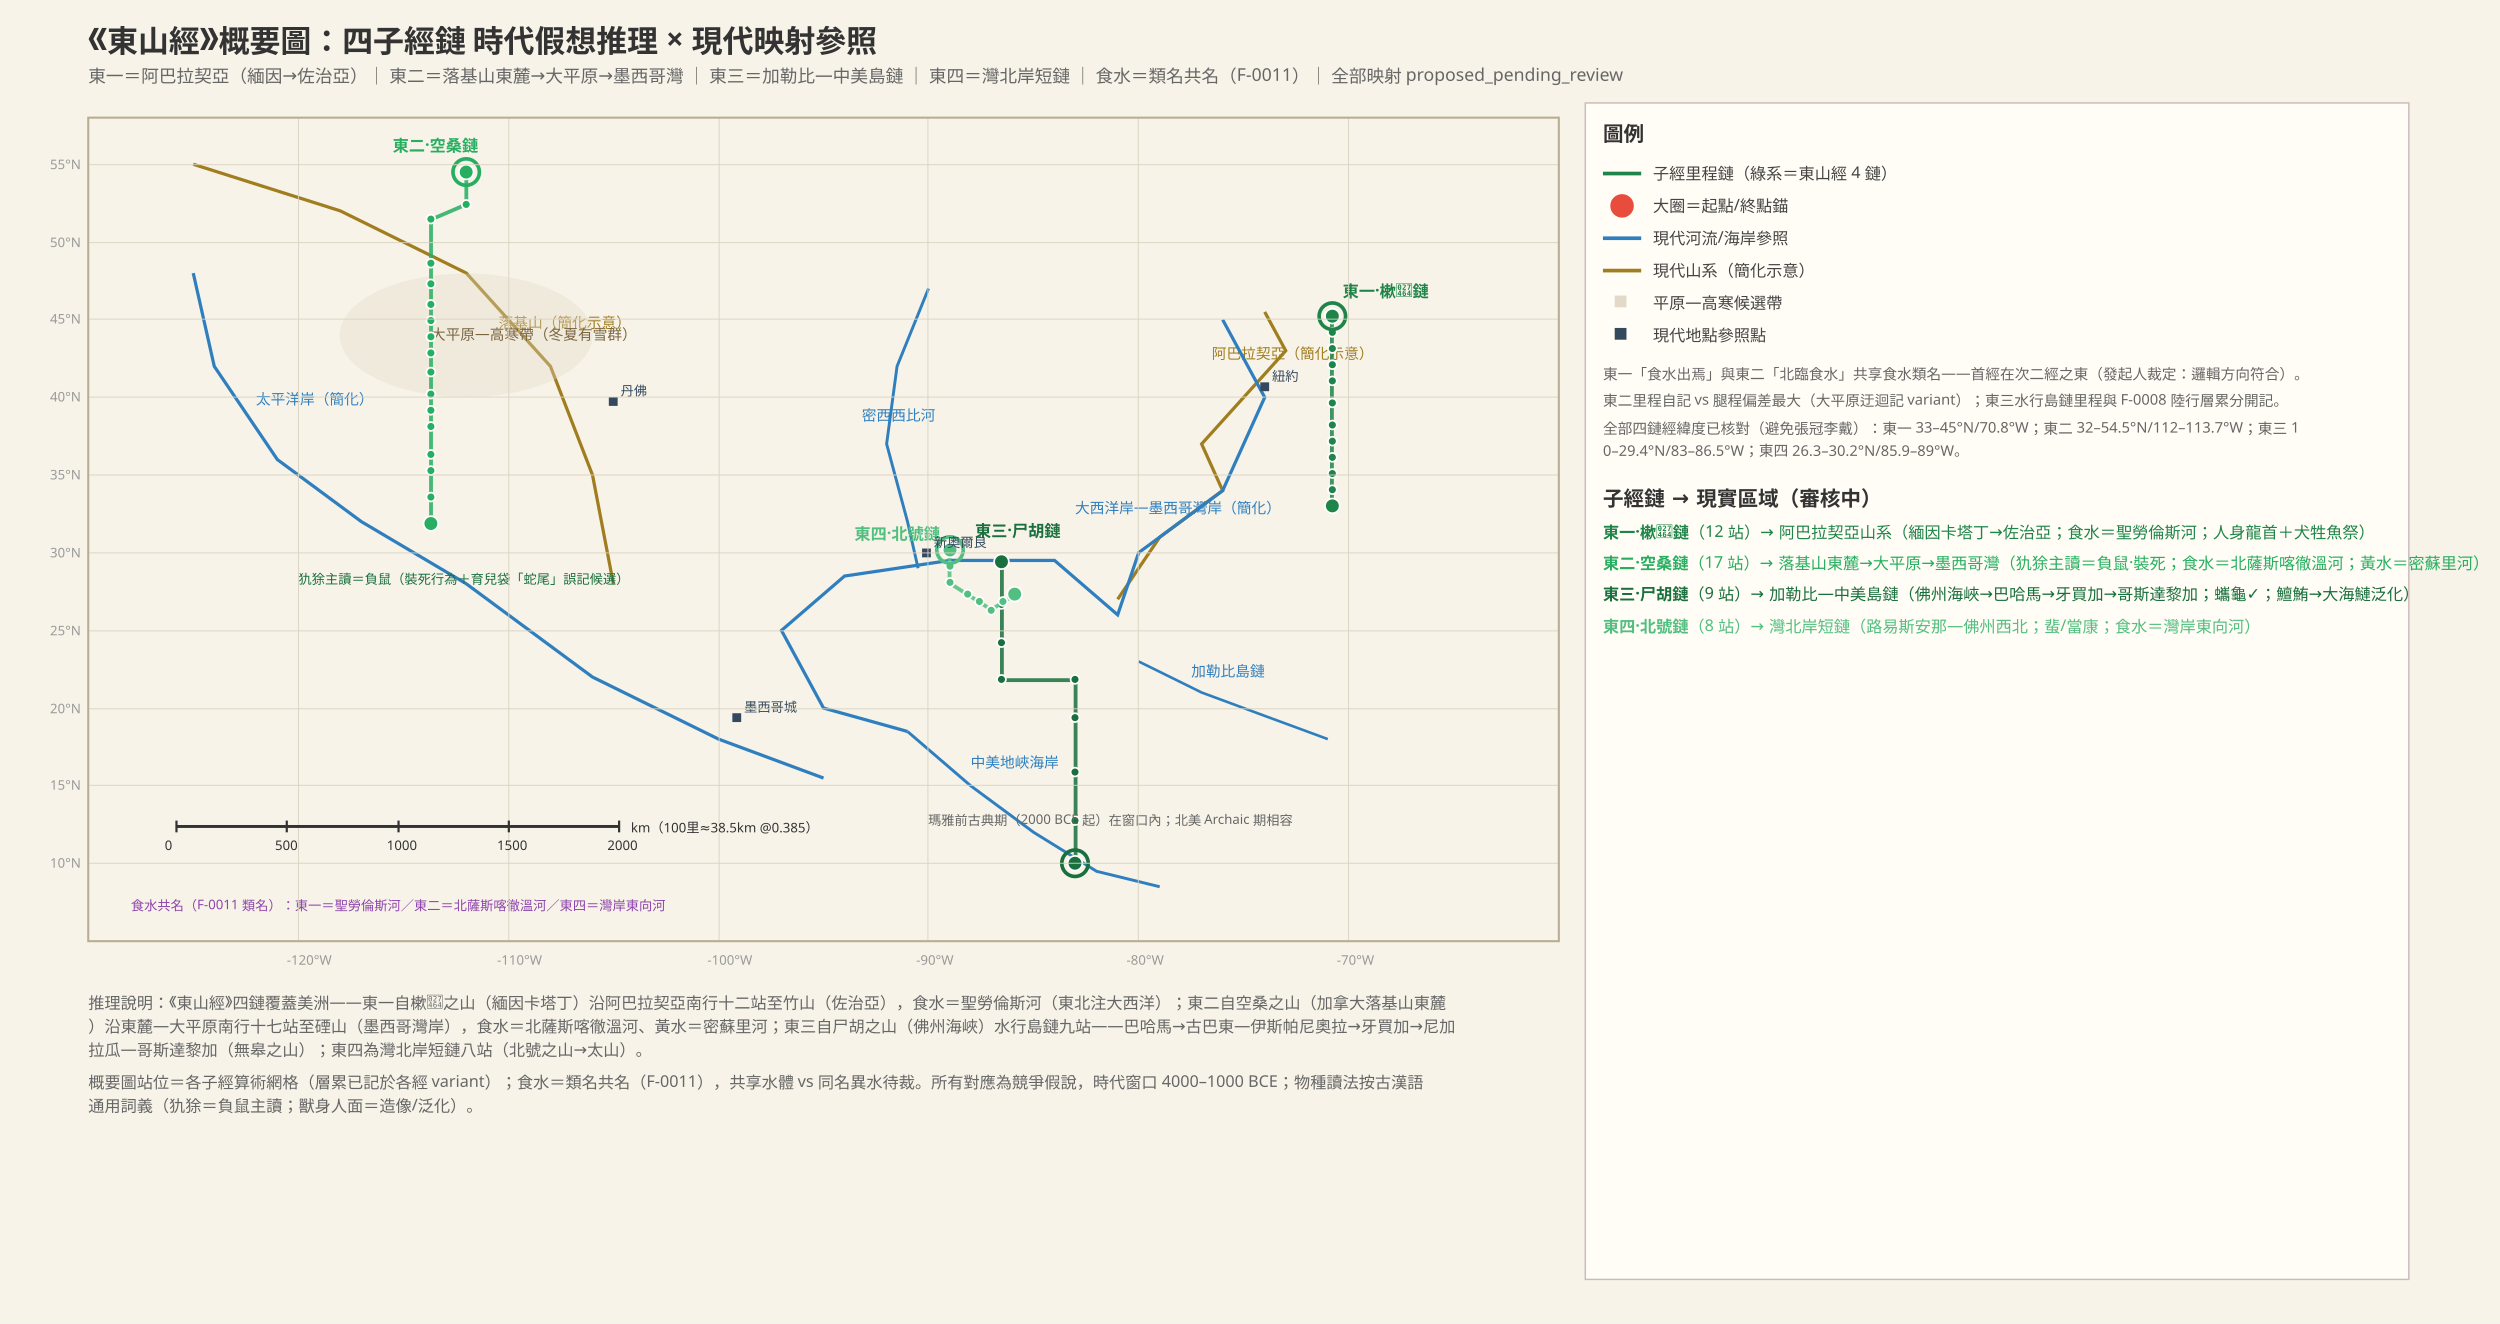
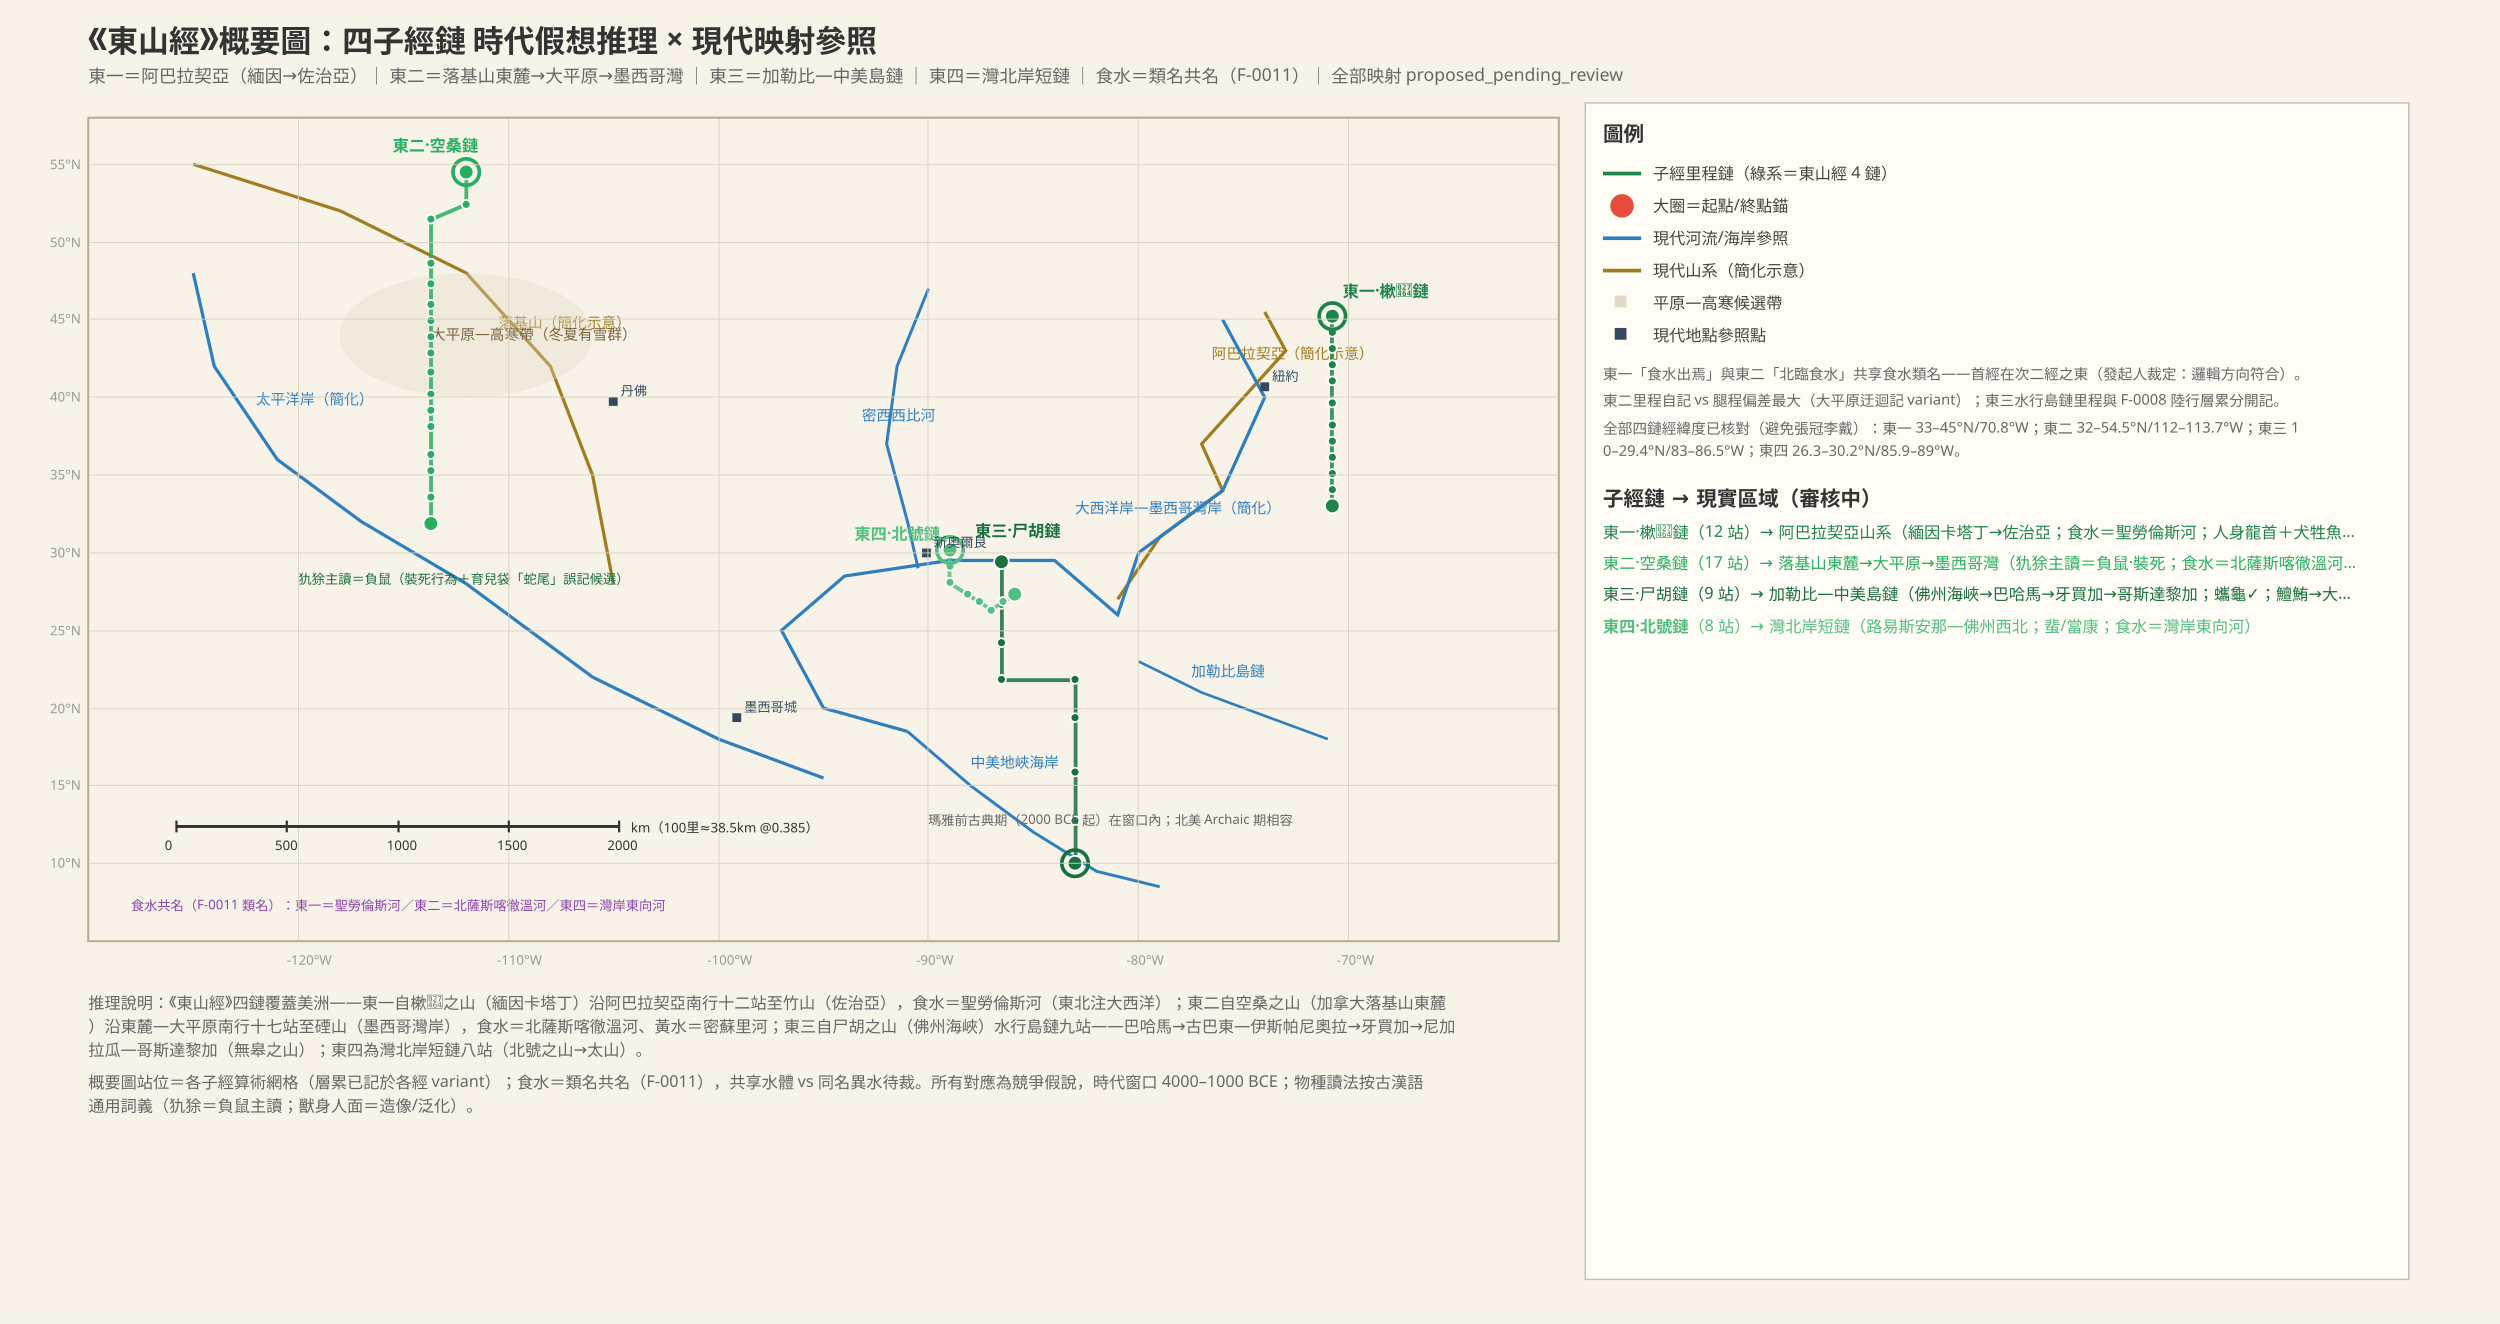
<svg xmlns="http://www.w3.org/2000/svg" width="1700" height="900" font-family="PingFang SC, Hiragino Sans GB, Microsoft YaHei, sans-serif">
  <rect width="1700" height="900" fill="#f7f3e8" />
  <clipPath id="mapclip">
    <rect x="60" y="80" width="1000" height="560" />
  </clipPath>
  <defs>
    <clipPath id="mapclip">
      <rect x="60" y="80" width="1000" height="560" />
    </clipPath>
    <pattern id="sand" width="8" height="8" patternUnits="userSpaceOnUse">
      <rect width="8" height="8" fill="#efe3c0" />
      <circle cx="2" cy="2" r="0.8" fill="#d6b96a" />
      <circle cx="6" cy="6" r="0.8" fill="#d6b96a" />
    </pattern>
  </defs>
  <text x="60" y="34" font-size="21" font-weight="bold" fill="#333">《東山經》概要圖：四子經鏈 時代假想推理 × 現代映射參照</text>
  <text x="60" y="56" font-size="12" fill="#666">東一＝阿巴拉契亞（緬因→佐治亞）｜ 東二＝落基山東麓→大平原→墨西哥灣 ｜ 東三＝加勒比—中美島鏈 ｜ 東四＝灣北岸短鏈 ｜ 食水＝類名共名（F-0011）｜ 全部映射 proposed_pending_review</text>
  <g clip-path="url(#mapclip)">
    <polyline points="131.4,185.7 145.7,249.1 188.6,312.5 245.7,354.7 317.1,397.0 402.9,460.4 488.6,502.6 560.0,529.1" fill="none" stroke="#2f7fbf" stroke-width="2.2" />
    <text x="174" y="275" font-size="10" fill="#2f7fbf">太平洋岸（簡化）</text>
    <polyline points="131.4,111.7 231.4,143.4 317.1,185.7 374.3,249.1 402.9,323.0 417.1,397.0" fill="none" stroke="#a07d1e" stroke-width="2.2" />
    <text x="339" y="223" font-size="10" fill="#a07d1e">落基山（簡化示意）</text>
    <polyline points="860.0,212.1 874.3,238.5 845.7,270.2 817.1,301.9 831.4,333.6 788.6,365.3 760.0,407.5" fill="none" stroke="#a07d1e" stroke-width="2.2" />
    <text x="824" y="244" font-size="10" fill="#a07d1e">阿巴拉契亞（簡化示意）</text>
    <polyline points="831.4,217.4 860.0,270.2 831.4,333.6 774.3,375.8 760.0,418.1 717.1,381.1 645.7,381.1 574.3,391.7 531.4,428.7 560.0,481.5 617.1,497.4" fill="none" stroke="#2f7fbf" stroke-width="2.2" />
    <text x="731" y="349" font-size="10" fill="#2f7fbf">大西洋岸—墨西哥灣岸（簡化）</text>
    <polyline points="617.1,497.4 660.0,534.3 702.9,566.0 745.7,592.5 788.6,603.0" fill="none" stroke="#2f7fbf" stroke-width="2" />
    <text x="660" y="522" font-size="10" fill="#2f7fbf">中美地峽海岸</text>
    <polyline points="774.3,449.8 817.1,470.9 860.0,486.8 902.9,502.6" fill="none" stroke="#2f7fbf" stroke-width="1.8" />
    <text x="810" y="460" font-size="10" fill="#2f7fbf">加勒比島鏈</text>
    <polyline points="631.4,196.2 610.0,249.1 602.9,301.9 617.1,354.7 624.3,386.4" fill="none" stroke="#2f7fbf" stroke-width="2" />
    <text x="586" y="286" font-size="10" fill="#2f7fbf">密西西比河</text>
    <ellipse cx="317" cy="228" rx="86" ry="42" fill="#e2d9c8" opacity="0.35" />
    <text x="293" y="231" font-size="10" fill="#7a6540">大平原—高寒帶（冬夏有雪群）</text>
    <polyline points="905.7,215.2 905.7,226.2 905.7,237.2 905.7,248.2 905.7,259.3 905.7,273.9 905.7,288.6 905.7,299.6 905.7,310.7 905.7,321.6 905.7,332.6 905.7,343.6" fill="none" stroke="#1e8449" stroke-width="2.6" opacity="0.85" />
    <circle cx="906" cy="215" r="5" fill="#1e8449" stroke="#fff" stroke-width="1.2" />
    <circle cx="906" cy="226" r="3" fill="#1e8449" stroke="#fff" stroke-width="1.2" />
    <circle cx="906" cy="237" r="3" fill="#1e8449" stroke="#fff" stroke-width="1.2" />
    <circle cx="906" cy="248" r="3" fill="#1e8449" stroke="#fff" stroke-width="1.2" />
    <circle cx="906" cy="259" r="3" fill="#1e8449" stroke="#fff" stroke-width="1.2" />
    <circle cx="906" cy="274" r="3" fill="#1e8449" stroke="#fff" stroke-width="1.2" />
    <circle cx="906" cy="289" r="3" fill="#1e8449" stroke="#fff" stroke-width="1.2" />
    <circle cx="906" cy="300" r="3" fill="#1e8449" stroke="#fff" stroke-width="1.2" />
    <circle cx="906" cy="311" r="3" fill="#1e8449" stroke="#fff" stroke-width="1.2" />
    <circle cx="906" cy="322" r="3" fill="#1e8449" stroke="#fff" stroke-width="1.2" />
    <circle cx="906" cy="333" r="3" fill="#1e8449" stroke="#fff" stroke-width="1.2" />
    <circle cx="906" cy="344" r="5" fill="#1e8449" stroke="#fff" stroke-width="1.2" />
    <circle cx="906" cy="215" r="9" fill="none" stroke="#1e8449" stroke-width="2.5" />
    <text x="913" y="202" font-size="11" font-weight="bold" fill="#1e8449">東一·樕𧑤鏈</text>
    <polyline points="317.1,117.0 317.1,139.0 293.1,149.3 293.1,178.7 293.1,192.6 293.1,206.6 293.1,217.6 293.1,228.6 293.1,239.5 293.1,253.5 293.1,268.2 293.1,279.2 293.1,290.3 293.1,308.5 293.1,319.5 293.1,337.9 293.1,356.2" fill="none" stroke="#27ae60" stroke-width="2.6" opacity="0.85" />
    <circle cx="317" cy="117" r="5" fill="#27ae60" stroke="#fff" stroke-width="1.2" />
    <circle cx="317" cy="139" r="3" fill="#27ae60" stroke="#fff" stroke-width="1.2" />
    <circle cx="293" cy="149" r="3" fill="#27ae60" stroke="#fff" stroke-width="1.2" />
    <circle cx="293" cy="179" r="3" fill="#27ae60" stroke="#fff" stroke-width="1.2" />
    <circle cx="293" cy="193" r="3" fill="#27ae60" stroke="#fff" stroke-width="1.2" />
    <circle cx="293" cy="207" r="3" fill="#27ae60" stroke="#fff" stroke-width="1.2" />
    <circle cx="293" cy="218" r="3" fill="#27ae60" stroke="#fff" stroke-width="1.2" />
    <circle cx="293" cy="229" r="3" fill="#27ae60" stroke="#fff" stroke-width="1.2" />
    <circle cx="293" cy="240" r="3" fill="#27ae60" stroke="#fff" stroke-width="1.2" />
    <circle cx="293" cy="253" r="3" fill="#27ae60" stroke="#fff" stroke-width="1.2" />
    <circle cx="293" cy="268" r="3" fill="#27ae60" stroke="#fff" stroke-width="1.2" />
    <circle cx="293" cy="279" r="3" fill="#27ae60" stroke="#fff" stroke-width="1.2" />
    <circle cx="293" cy="290" r="3" fill="#27ae60" stroke="#fff" stroke-width="1.2" />
    <circle cx="293" cy="309" r="3" fill="#27ae60" stroke="#fff" stroke-width="1.2" />
    <circle cx="293" cy="320" r="3" fill="#27ae60" stroke="#fff" stroke-width="1.2" />
    <circle cx="293" cy="338" r="3" fill="#27ae60" stroke="#fff" stroke-width="1.2" />
    <circle cx="293" cy="356" r="5" fill="#27ae60" stroke="#fff" stroke-width="1.2" />
    <circle cx="317" cy="117" r="9" fill="none" stroke="#27ae60" stroke-width="2.5" />
    <text x="267" y="103" font-size="11" font-weight="bold" fill="#27ae60">東二·空桑鏈</text>
    <polyline points="681.3,381.8 681.3,411.1 681.3,436.8 681.3,462.5 731.4,462.5 731.4,488.2 731.4,524.8 731.4,557.8 731.4,587.2" fill="none" stroke="#196f3d" stroke-width="2.6" opacity="0.85" />
    <circle cx="681" cy="382" r="5" fill="#196f3d" stroke="#fff" stroke-width="1.2" />
    <circle cx="681" cy="411" r="3" fill="#196f3d" stroke="#fff" stroke-width="1.2" />
    <circle cx="681" cy="437" r="3" fill="#196f3d" stroke="#fff" stroke-width="1.2" />
    <circle cx="681" cy="462" r="3" fill="#196f3d" stroke="#fff" stroke-width="1.2" />
    <circle cx="731" cy="462" r="3" fill="#196f3d" stroke="#fff" stroke-width="1.2" />
    <circle cx="731" cy="488" r="3" fill="#196f3d" stroke="#fff" stroke-width="1.2" />
    <circle cx="731" cy="525" r="3" fill="#196f3d" stroke="#fff" stroke-width="1.2" />
    <circle cx="731" cy="558" r="3" fill="#196f3d" stroke="#fff" stroke-width="1.2" />
    <circle cx="731" cy="587" r="5" fill="#196f3d" stroke="#fff" stroke-width="1.2" />
    <circle cx="731" cy="587" r="9" fill="none" stroke="#196f3d" stroke-width="2.5" />
    <text x="663" y="365" font-size="11" font-weight="bold" fill="#196f3d">東三·尸胡鏈</text>
    <polyline points="645.7,373.7 645.7,384.7 645.7,396.5 657.9,404.3 666.0,409.4 674.0,414.6 682.1,409.4 690.1,404.3" fill="none" stroke="#52be80" stroke-width="2.6" opacity="0.85" />
    <circle cx="646" cy="374" r="5" fill="#52be80" stroke="#fff" stroke-width="1.2" />
    <circle cx="646" cy="385" r="3" fill="#52be80" stroke="#fff" stroke-width="1.2" />
    <circle cx="646" cy="396" r="3" fill="#52be80" stroke="#fff" stroke-width="1.2" />
    <circle cx="658" cy="404" r="3" fill="#52be80" stroke="#fff" stroke-width="1.2" />
    <circle cx="666" cy="409" r="3" fill="#52be80" stroke="#fff" stroke-width="1.2" />
    <circle cx="674" cy="415" r="3" fill="#52be80" stroke="#fff" stroke-width="1.2" />
    <circle cx="682" cy="409" r="3" fill="#52be80" stroke="#fff" stroke-width="1.2" />
    <circle cx="690" cy="404" r="5" fill="#52be80" stroke="#fff" stroke-width="1.2" />
    <circle cx="646" cy="374" r="9" fill="none" stroke="#52be80" stroke-width="2.5" />
    <text x="581" y="367" font-size="11" font-weight="bold" fill="#52be80">東四·北號鏈</text>
    <text x="89" y="619" font-size="9" fill="#8e44ad">食水共名（F-0011 類名）：東一＝聖勞倫斯河／東二＝北薩斯喀徹溫河／東四＝灣岸東向河</text>
    <text x="203" y="397" font-size="9" fill="#196f3d">犰狳主讀＝負鼠（裝死行為＋育兒袋「蛇尾」誤記候選）</text>
    <text x="631" y="561" font-size="9" fill="#666">瑪雅前古典期（2000 BCE 起）在窗口內；北美 Archaic 期相容</text>
    <rect x="857" y="260" width="6" height="6" fill="#34495e" />
    <text x="865" y="259" font-size="9" fill="#34495e">紐約</text>
    <rect x="414" y="270" width="6" height="6" fill="#34495e" />
    <text x="422" y="269" font-size="9" fill="#34495e">丹佛</text>
    <rect x="498" y="485" width="6" height="6" fill="#34495e" />
    <text x="506" y="484" font-size="9" fill="#34495e">墨西哥城</text>
    <rect x="627" y="373" width="6" height="6" fill="#34495e" />
    <text x="635" y="372" font-size="9" fill="#34495e">新奧爾良</text>
  </g>
  <line x1="203" y1="640" x2="203" y2="80" stroke="#d9d2c0" stroke-width="0.6" />
  <text x="195" y="656" font-size="9" fill="#999">-120°W</text>
  <line x1="346" y1="640" x2="346" y2="80" stroke="#d9d2c0" stroke-width="0.6" />
  <text x="338" y="656" font-size="9" fill="#999">-110°W</text>
  <line x1="489" y1="640" x2="489" y2="80" stroke="#d9d2c0" stroke-width="0.6" />
  <text x="481" y="656" font-size="9" fill="#999">-100°W</text>
  <line x1="631" y1="640" x2="631" y2="80" stroke="#d9d2c0" stroke-width="0.6" />
  <text x="623" y="656" font-size="9" fill="#999">-90°W</text>
  <line x1="774" y1="640" x2="774" y2="80" stroke="#d9d2c0" stroke-width="0.6" />
  <text x="766" y="656" font-size="9" fill="#999">-80°W</text>
  <line x1="917" y1="640" x2="917" y2="80" stroke="#d9d2c0" stroke-width="0.6" />
  <text x="909" y="656" font-size="9" fill="#999">-70°W</text>
  <line x1="60" y1="587" x2="1060" y2="587" stroke="#d9d2c0" stroke-width="0.6" />
  <text x="34" y="590" font-size="9" fill="#999">10°N</text>
  <line x1="60" y1="534" x2="1060" y2="534" stroke="#d9d2c0" stroke-width="0.6" />
  <text x="34" y="537" font-size="9" fill="#999">15°N</text>
  <line x1="60" y1="482" x2="1060" y2="482" stroke="#d9d2c0" stroke-width="0.6" />
  <text x="34" y="485" font-size="9" fill="#999">20°N</text>
  <line x1="60" y1="429" x2="1060" y2="429" stroke="#d9d2c0" stroke-width="0.6" />
  <text x="34" y="432" font-size="9" fill="#999">25°N</text>
  <line x1="60" y1="376" x2="1060" y2="376" stroke="#d9d2c0" stroke-width="0.6" />
  <text x="34" y="379" font-size="9" fill="#999">30°N</text>
  <line x1="60" y1="323" x2="1060" y2="323" stroke="#d9d2c0" stroke-width="0.6" />
  <text x="34" y="326" font-size="9" fill="#999">35°N</text>
  <line x1="60" y1="270" x2="1060" y2="270" stroke="#d9d2c0" stroke-width="0.6" />
  <text x="34" y="273" font-size="9" fill="#999">40°N</text>
  <line x1="60" y1="217" x2="1060" y2="217" stroke="#d9d2c0" stroke-width="0.6" />
  <text x="34" y="220" font-size="9" fill="#999">45°N</text>
  <line x1="60" y1="165" x2="1060" y2="165" stroke="#d9d2c0" stroke-width="0.6" />
  <text x="34" y="168" font-size="9" fill="#999">50°N</text>
  <line x1="60" y1="112" x2="1060" y2="112" stroke="#d9d2c0" stroke-width="0.6" />
  <text x="34" y="115" font-size="9" fill="#999">55°N</text>
  <rect x="60" y="80" width="1000" height="560" fill="none" stroke="#b8ad92" stroke-width="1.4" />
  <line x1="120" y1="562" x2="421" y2="562" stroke="#333" stroke-width="2" />
  <line x1="120" y1="558" x2="120" y2="566" stroke="#333" stroke-width="1.5" />
  <text x="112" y="578" font-size="9" fill="#333">0</text>
  <line x1="195" y1="558" x2="195" y2="566" stroke="#333" stroke-width="1.5" />
  <text x="187" y="578" font-size="9" fill="#333">500</text>
  <line x1="271" y1="558" x2="271" y2="566" stroke="#333" stroke-width="1.5" />
  <text x="263" y="578" font-size="9" fill="#333">1000</text>
  <line x1="346" y1="558" x2="346" y2="566" stroke="#333" stroke-width="1.5" />
  <text x="338" y="578" font-size="9" fill="#333">1500</text>
  <line x1="421" y1="558" x2="421" y2="566" stroke="#333" stroke-width="1.5" />
  <text x="413" y="578" font-size="9" fill="#333">2000</text>
  <text x="429" y="566" font-size="9" fill="#333">km（100里≈38.5km @0.385）</text>
  <rect x="1078" y="70" width="560" height="800" fill="#fffdf5" stroke="#cbb" />
  <text x="1090" y="96" font-size="14" font-weight="bold" fill="#333">圖例</text>
  <line x1="1090" y1="118" x2="1116" y2="118" stroke="#1e8449" stroke-width="2.5" />
  <text x="1124" y="122" font-size="11" fill="#444">子經里程鏈（綠系＝東山經 4 鏈）</text>
  <circle cx="1103" cy="140" r="8" fill="#e74c3c" />
  <text x="1124" y="144" font-size="11" fill="#444">大圈＝起點/終點錨</text>
  <line x1="1090" y1="162" x2="1116" y2="162" stroke="#2f7fbf" stroke-width="2.5" />
  <text x="1124" y="166" font-size="11" fill="#444">現代河流/海岸參照</text>
  <line x1="1090" y1="184" x2="1116" y2="184" stroke="#a07d1e" stroke-width="2.5" />
  <text x="1124" y="188" font-size="11" fill="#444">現代山系（簡化示意）</text>
  <rect x="1098" y="201" width="8" height="8" fill="#e2d9c8" />
  <text x="1124" y="210" font-size="11" fill="#444">平原—高寒候選帶</text>
  <rect x="1098" y="223" width="8" height="8" fill="#34495e" />
  <text x="1124" y="232" font-size="11" fill="#444">現代地點參照點</text>
  <text x="1090" y="258" font-size="10" fill="#666">東一「食水出焉」與東二「北臨食水」共享食水類名——首經在次二經之東（發起人裁定：邏輯方向符合）。</text>
  <text x="1090" y="276" font-size="10" fill="#666">東二里程自記 vs 腿程偏差最大（大平原迂迴記 variant）；東三水行島鏈里程與 F-0008 陸行層累分開記。</text>
  <text x="1090" y="295" font-size="10" fill="#666">全部四鏈經緯度已核對（避免張冠李戴）：東一 33–45°N/70.8°W；東二 32–54.5°N/112–113.7°W；東三 1</text>
  <text x="1090" y="310" font-size="10" fill="#666">0–29.4°N/83–86.5°W；東四 26.3–30.2°N/85.9–89°W。</text>
  <text x="1090" y="344.0" font-size="14" font-weight="bold" fill="#333">子經鏈 → 現實區域（審核中）</text>
-   <text x="1090" y="366" font-size="11" fill="#1e8449">
-     <tspan font-weight="bold">東一·樕𧑤鏈</tspan>（12 站）→ 阿巴拉契亞山系（緬因卡塔丁→佐治亞；食水＝聖勞倫斯河；人身龍首＋犬牲魚祭）</text>
-   <text x="1090" y="387" font-size="11" fill="#27ae60">
-     <tspan font-weight="bold">東二·空桑鏈</tspan>（17 站）→ 落基山東麓→大平原→墨西哥灣（犰狳主讀＝負鼠·裝死；食水＝北薩斯喀徹溫河；黃水＝密蘇里河）</text>
-   <text x="1090" y="408" font-size="11" fill="#196f3d">
-     <tspan font-weight="bold">東三·尸胡鏈</tspan>（9 站）→ 加勒比—中美島鏈（佛州海峽→巴哈馬→牙買加→哥斯達黎加；蠵龜✓；鱣鮪→大海鰱泛化）</text>
+   <text x="1090" y="366" font-size="11" fill="#1e8449">東一·樕𧑤鏈（12 站）→ 阿巴拉契亞山系（緬因卡塔丁→佐治亞；食水＝聖勞倫斯河；人身龍首＋犬牲魚…</text>
+   <text x="1090" y="387" font-size="11" fill="#27ae60">東二·空桑鏈（17 站）→ 落基山東麓→大平原→墨西哥灣（犰狳主讀＝負鼠·裝死；食水＝北薩斯喀徹溫河…</text>
+   <text x="1090" y="408" font-size="11" fill="#196f3d">東三·尸胡鏈（9 站）→ 加勒比—中美島鏈（佛州海峽→巴哈馬→牙買加→哥斯達黎加；蠵龜✓；鱣鮪→大…</text>
  <text x="1090" y="430" font-size="11" fill="#52be80">
    <tspan font-weight="bold">東四·北號鏈</tspan>（8 站）→ 灣北岸短鏈（路易斯安那—佛州西北；蜚/當康；食水＝灣岸東向河）</text>
  <text x="60" y="686" font-size="11" fill="#666">推理說明：《東山經》四鏈覆蓋美洲——東一自樕𧑤之山（緬因卡塔丁）沿阿巴拉契亞南行十二站至竹山（佐治亞），食水＝聖勞倫斯河（東北注大西洋）；東二自空桑之山（加拿大落基山東麓</text>
  <text x="60" y="702" font-size="11" fill="#666">）沿東麓—大平原南行十七站至䃌山（墨西哥灣岸），食水＝北薩斯喀徹溫河、黃水＝密蘇里河；東三自尸胡之山（佛州海峽）水行島鏈九站——巴哈馬→古巴東—伊斯帕尼奧拉→牙買加→尼加</text>
  <text x="60" y="718" font-size="11" fill="#666">拉瓜—哥斯達黎加（無皋之山）；東四為灣北岸短鏈八站（北號之山→太山）。</text>
  <text x="60" y="740" font-size="11" fill="#666">概要圖站位＝各子經算術網格（層累已記於各經 variant）；食水＝類名共名（F-0011），共享水體 vs 同名異水待裁。所有對應為競爭假說，時代窗口 4000–1000 BCE；物種讀法按古漢語</text>
  <text x="60" y="756" font-size="11" fill="#666">通用詞義（犰狳＝負鼠主讀；獸身人面＝造像/泛化）。</text>
</svg>
